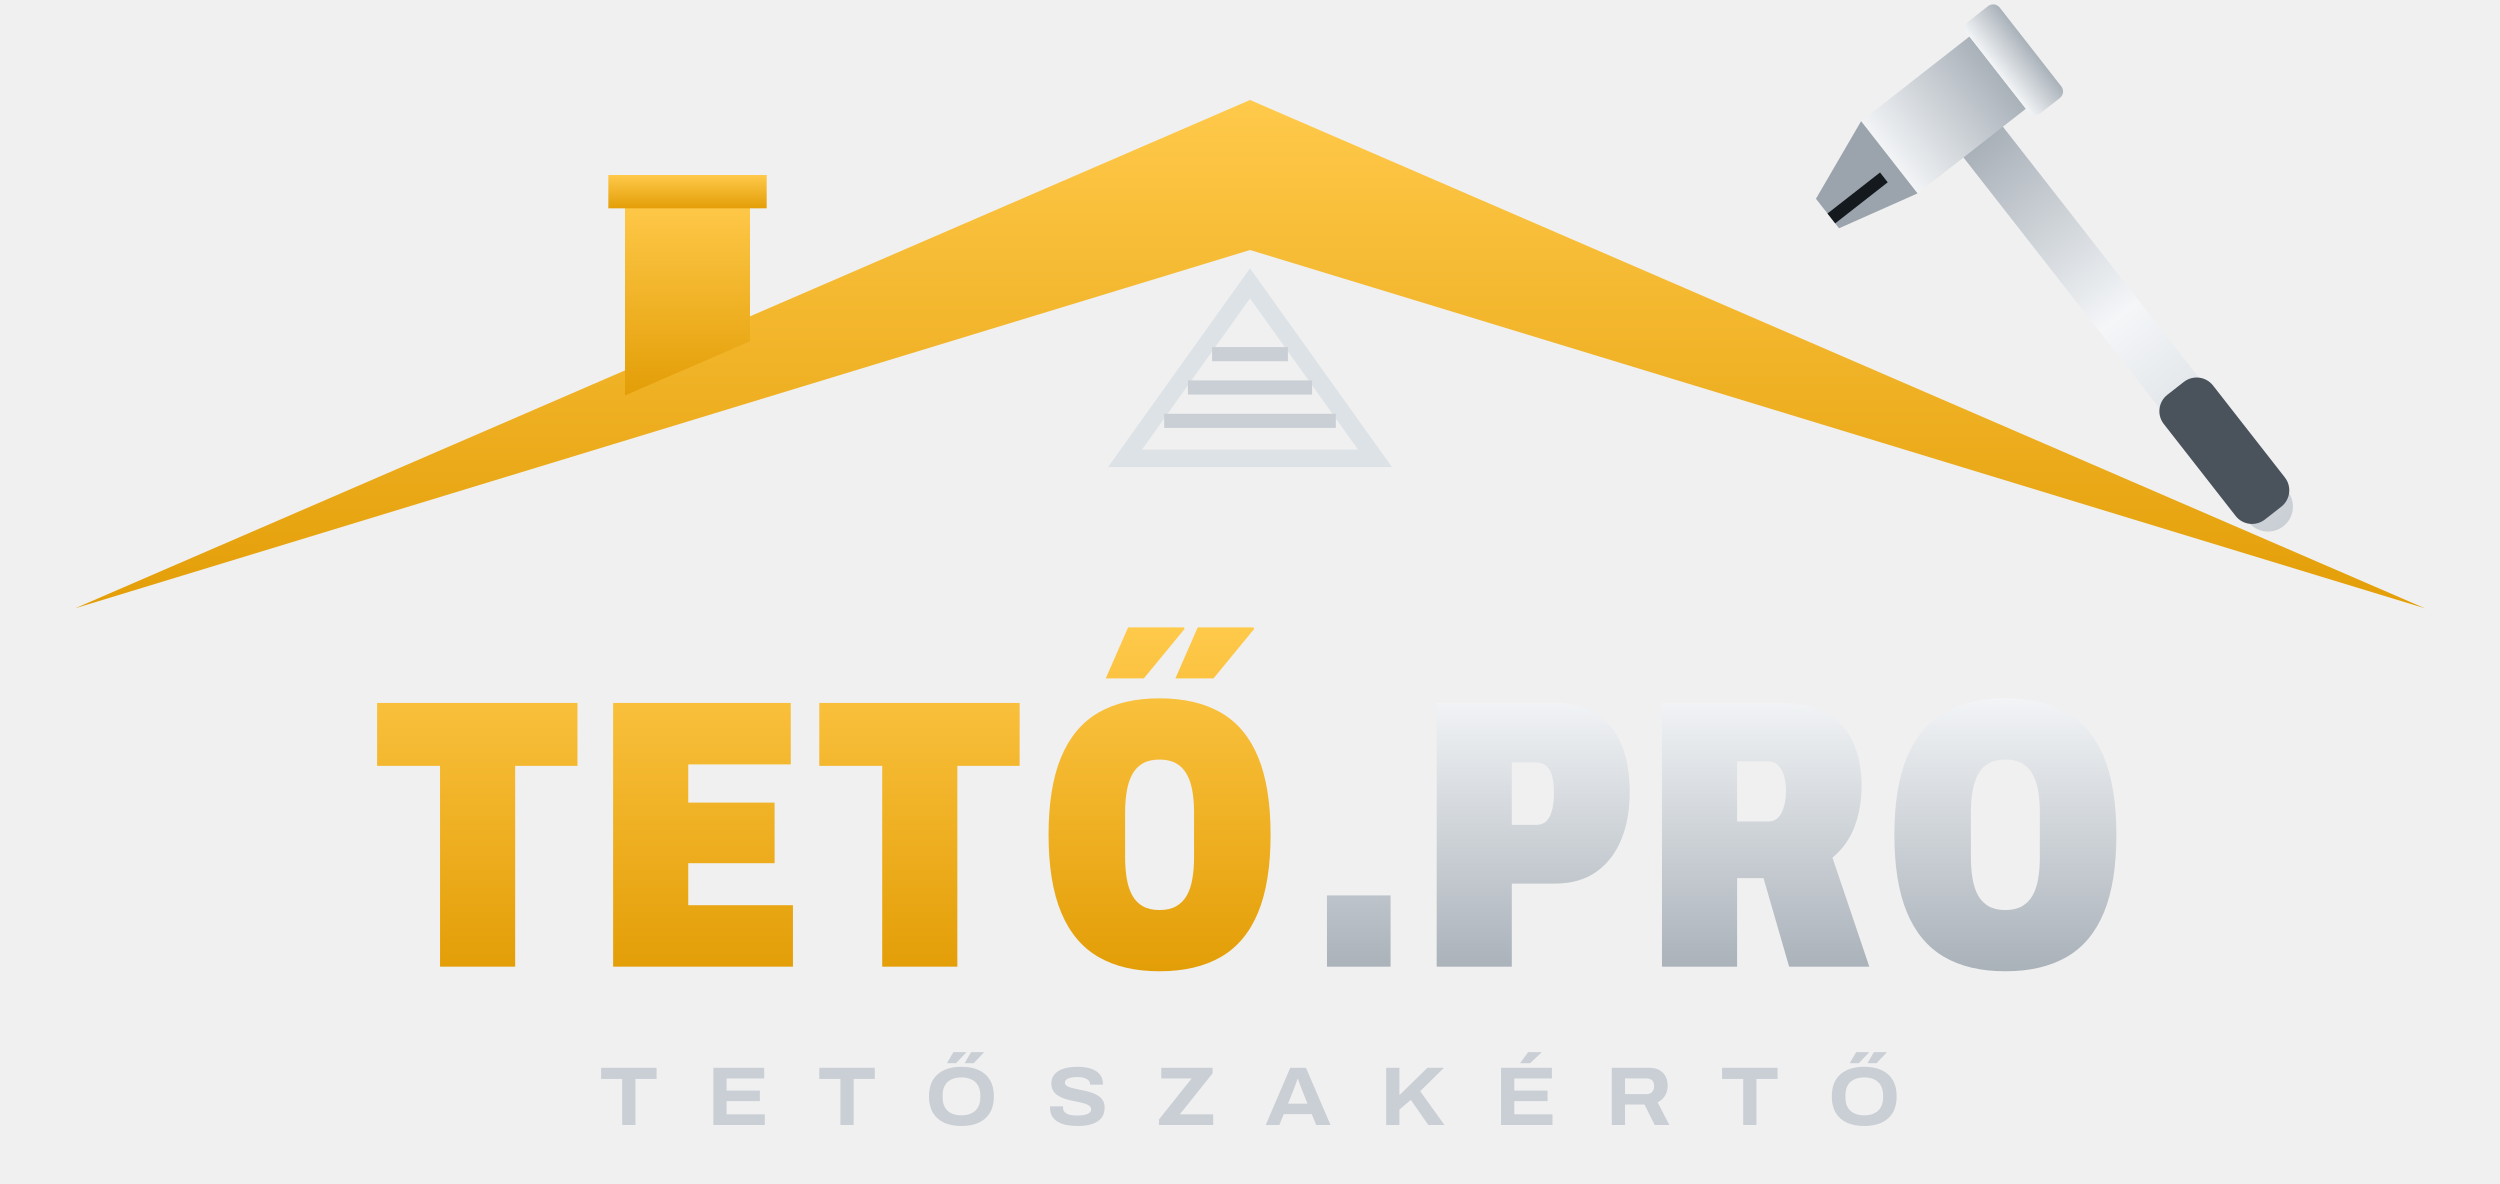
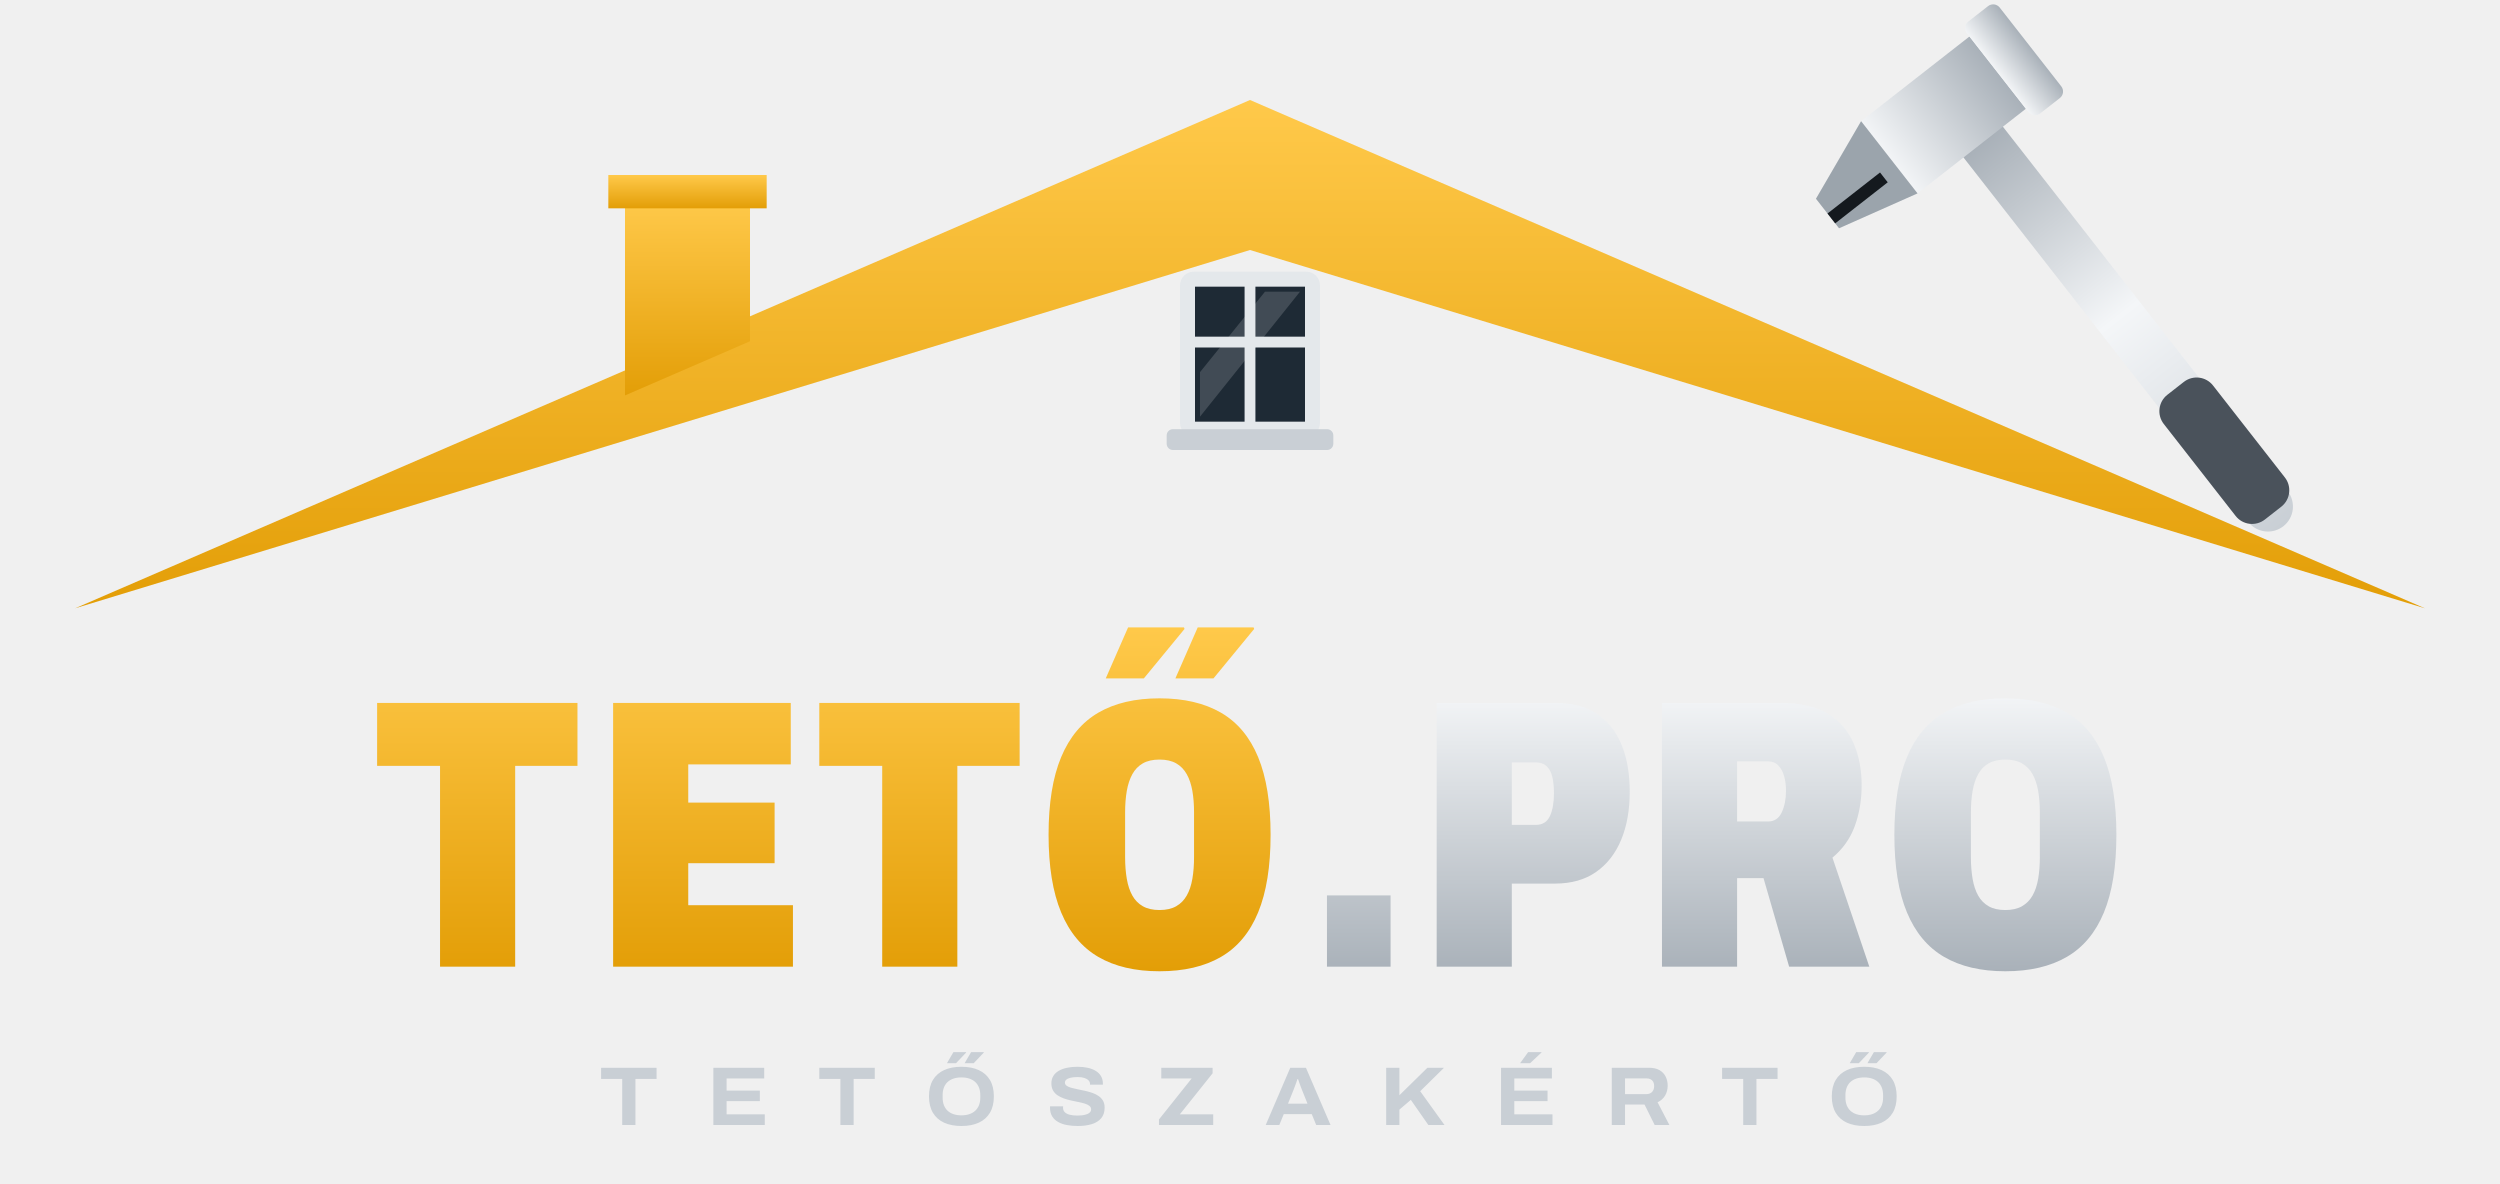
<svg xmlns="http://www.w3.org/2000/svg" viewBox="0 30 600 284" role="img" aria-label="Tető.pro – Tetőszakértő">
  <defs>
    <linearGradient id="am" x1="0" y1="0" x2="0" y2="1">
      <stop offset="0" stop-color="#FFC94A" />
      <stop offset="1" stop-color="#E39E07" />
    </linearGradient>
    <linearGradient id="ac" x1="0" y1="0" x2="0" y2="1">
      <stop offset="0" stop-color="#F2F4F6" />
      <stop offset="1" stop-color="#A9B1B9" />
    </linearGradient>
    <linearGradient id="nyel" x1="0" y1="0" x2="1" y2="0">
      <stop offset="0" stop-color="#C9CFD5" />
      <stop offset=".5" stop-color="#F4F6F8" />
      <stop offset="1" stop-color="#9AA3AC" />
    </linearGradient>
  </defs>
  <path d="M18 176 L300 54 L582 176 L300 90 Z" fill="url(#am)" />
  <path d="M150 124.9 V78 H180 V111.9 Z" fill="url(#am)" />
  <rect x="146" y="72" width="38" height="8" fill="url(#am)" />
-   <path d="M300 98 L330 140 H270 Z" fill="none" stroke="#DDE2E6" stroke-width="4.2" stroke-linejoin="miter" />
-   <path d="M290.9 115 H309.1" stroke="#C9CFD5" stroke-width="3.4" />
-   <path d="M285.1 123 H314.9" stroke="#C9CFD5" stroke-width="3.4" />
-   <path d="M279.4 131 H320.6" stroke="#C9CFD5" stroke-width="3.4" />
+   <rect x="285.0" y="97" width="30" height="36" rx="1.5" fill="#1E2A35" />
+   <path d="M288.0 119.32 L303.6 100 H312.0 L288.0 130 Z" fill="#FFFFFF" opacity=".16" />
+   <rect x="285.0" y="97" width="30" height="36" rx="1.5" fill="none" stroke="#E4E8EB" stroke-width="3.6" />
+   <path d="M300 97 V133 M285.0 112.1 H315.0" stroke="#E4E8EB" stroke-width="2.6" />
+   <rect x="280.0" y="133" width="40" height="5" rx="1.5" fill="#C9CFD5" />
  <g transform="translate(548 156.3) rotate(-128)">
    <rect x="0" y="-6" width="128" height="12" rx="6" fill="url(#nyel)" />
    <rect x="4" y="-7.5" width="38" height="15" rx="5" fill="#4A525B" />
    <path d="M117 -20 H139 V13 H117 Z" fill="url(#ac)" />
    <rect x="114" y="13" width="28" height="10" rx="2" fill="url(#ac)" />
    <path d="M117 -20 L122 -40 L131 -40 L139 -20 Z" fill="#9BA4AC" />
    <path d="M125 -40 V-24" stroke="#14191E" stroke-width="3" />
  </g>
  <path d="M105.61 262.0V213.807H90.508V198.704H138.592V213.807H123.642V262.0Z M147.149 262.0V198.704H189.783V213.46H165.181V222.624H185.905V237.16H165.181V247.244H190.306V262.0Z M211.73 262.0V213.807H196.628V198.704H244.712V213.807H229.762V262.0Z M278.283 263.104Q269.516 263.104 263.605 259.666Q257.694 256.228 254.675 248.975Q251.656 241.721 251.656 230.352Q251.656 218.951 254.675 211.714Q257.694 204.476 263.605 201.038Q269.516 197.6 278.283 197.6Q287.081 197.6 293.022 201.038Q298.963 204.476 301.952 211.714Q304.941 218.951 304.941 230.352Q304.941 241.721 301.952 248.975Q298.963 256.228 293.022 259.666Q287.081 263.104 278.283 263.104ZM278.283 248.408Q280.687 248.408 282.279 247.502Q283.871 246.595 284.816 244.935Q285.761 243.276 286.166 240.925Q286.57 238.574 286.57 235.717V224.987Q286.57 222.13 286.166 219.81Q285.761 217.489 284.816 215.799Q283.871 214.109 282.279 213.202Q280.687 212.296 278.283 212.296Q275.879 212.296 274.287 213.202Q272.695 214.109 271.765 215.799Q270.836 217.489 270.431 219.81Q270.027 222.13 270.027 224.987V235.717Q270.027 238.574 270.431 240.925Q270.836 243.276 271.765 244.935Q272.695 246.595 274.287 247.502Q275.879 248.408 278.283 248.408ZM282.094 192.816 287.451 180.58H300.874L300.997 180.948L291.235 192.816ZM265.381 192.816 270.739 180.58H284.161L284.285 180.948L274.523 192.816Z" fill="url(#am)" />
  <path d="M318.473 262.0V244.903H333.74V262.0Z M344.802 262.0V198.704H373.378Q379.358 198.704 383.306 201.357Q387.255 204.011 389.196 208.795Q391.136 213.579 391.136 219.987Q391.136 226.58 389.089 231.531Q387.042 236.482 383.063 239.271Q379.084 242.06 373.196 242.06H362.834V262.0ZM362.834 227.975H368.567Q371 227.975 371.975 225.865Q372.949 223.755 372.949 220.414Q372.949 218.145 372.562 216.477Q372.174 214.809 371.202 213.891Q370.23 212.974 368.567 212.974H362.834Z M398.874 262.0V198.704H427.51Q434.594 198.704 438.818 201.374Q443.041 204.045 444.919 208.524Q446.796 213.003 446.796 218.399Q446.796 223.745 445.155 228.241Q443.513 232.737 439.787 235.831L448.636 262.0H429.391L423.242 240.748H416.906V262.0ZM416.906 227.156H424.327Q426.598 227.156 427.618 224.968Q428.638 222.779 428.638 219.772Q428.638 217.779 428.175 216.217Q427.711 214.654 426.786 213.689Q425.862 212.724 424.327 212.724H416.906Z M481.275 263.104Q472.508 263.104 466.597 259.666Q460.686 256.228 457.667 248.975Q454.648 241.721 454.648 230.352Q454.648 218.951 457.667 211.714Q460.686 204.476 466.597 201.038Q472.508 197.6 481.275 197.6Q490.073 197.6 496.014 201.038Q501.955 204.476 504.944 211.714Q507.933 218.951 507.933 230.352Q507.933 241.721 504.944 248.975Q501.955 256.228 496.014 259.666Q490.073 263.104 481.275 263.104ZM481.275 248.408Q483.679 248.408 485.271 247.502Q486.863 246.595 487.808 244.935Q488.753 243.276 489.158 240.925Q489.562 238.574 489.562 235.717V224.987Q489.562 222.13 489.158 219.81Q488.753 217.489 487.808 215.799Q486.863 214.109 485.271 213.202Q483.679 212.296 481.275 212.296Q478.871 212.296 477.279 213.202Q475.687 214.109 474.757 215.799Q473.828 217.489 473.423 219.81Q473.019 222.13 473.019 224.987V235.717Q473.019 238.574 473.423 240.925Q473.828 243.276 474.757 244.935Q475.687 246.595 477.279 247.502Q478.871 248.408 481.275 248.408Z" fill="url(#ac)" />
  <path d="M149.329 300.0V288.944H144.266V286.265H157.579V288.944H152.508V300.0Z M171.203 300.0V286.265H183.409V288.83H174.383V291.741H182.363V294.272H174.383V297.435H183.548V300.0Z M201.697 300.0V288.944H196.634V286.265H209.947V288.944H204.876V300.0Z M230.741 300.24Q228.328 300.24 226.58 299.439Q224.832 298.639 223.895 297.054Q222.958 295.468 222.958 293.129Q222.958 290.778 223.895 289.201Q224.832 287.624 226.58 286.825Q228.328 286.025 230.741 286.025Q233.167 286.025 234.91 286.825Q236.652 287.624 237.589 289.201Q238.526 290.778 238.526 293.129Q238.526 295.468 237.589 297.054Q236.652 298.639 234.91 299.439Q233.167 300.24 230.741 300.24ZM230.741 297.684Q231.793 297.684 232.627 297.404Q233.462 297.123 234.051 296.582Q234.641 296.04 234.955 295.242Q235.269 294.444 235.269 293.414V292.854Q235.269 291.814 234.955 291.016Q234.641 290.217 234.051 289.676Q233.462 289.135 232.627 288.858Q231.793 288.581 230.741 288.581Q229.689 288.581 228.854 288.858Q228.02 289.135 227.431 289.676Q226.843 290.217 226.537 291.016Q226.231 291.814 226.231 292.854V293.414Q226.231 294.444 226.537 295.242Q226.843 296.04 227.431 296.582Q228.02 297.123 228.854 297.404Q229.689 297.684 230.741 297.684ZM231.513 285.16 233.062 282.51H236.105L236.119 282.606L233.695 285.16ZM227.271 285.16 228.818 282.51H231.862L231.877 282.606L229.453 285.16Z M258.66 300.24Q257.296 300.24 256.088 300.017Q254.879 299.795 253.962 299.282Q253.045 298.769 252.524 297.924Q252.003 297.08 252.003 295.841Q252.003 295.763 252.008 295.673Q252.012 295.583 252.023 295.525H255.157Q255.146 295.586 255.138 295.687Q255.131 295.789 255.131 295.883Q255.131 296.517 255.549 296.93Q255.968 297.342 256.748 297.54Q257.529 297.737 258.574 297.737Q259.129 297.737 259.624 297.682Q260.119 297.627 260.529 297.514Q260.938 297.401 261.24 297.225Q261.541 297.048 261.703 296.804Q261.866 296.561 261.866 296.251Q261.866 295.735 261.466 295.413Q261.066 295.092 260.387 294.877Q259.707 294.661 258.856 294.492Q258.005 294.323 257.099 294.127Q256.193 293.932 255.342 293.631Q254.491 293.331 253.812 292.875Q253.132 292.42 252.733 291.716Q252.333 291.013 252.333 290.012Q252.333 289 252.789 288.247Q253.246 287.495 254.087 287.002Q254.929 286.508 256.075 286.267Q257.221 286.025 258.599 286.025Q259.951 286.025 261.068 286.273Q262.186 286.522 262.997 287.026Q263.809 287.53 264.249 288.285Q264.689 289.041 264.692 290.055V290.32H261.598V290.128Q261.598 289.636 261.237 289.273Q260.877 288.91 260.223 288.701Q259.569 288.493 258.684 288.493Q257.649 288.493 256.957 288.655Q256.266 288.817 255.922 289.115Q255.578 289.413 255.578 289.809Q255.578 290.269 255.977 290.565Q256.377 290.861 257.056 291.057Q257.736 291.254 258.587 291.418Q259.438 291.583 260.344 291.783Q261.25 291.982 262.101 292.271Q262.952 292.559 263.631 293.018Q264.311 293.477 264.71 294.159Q265.11 294.842 265.11 295.819Q265.11 297.412 264.281 298.388Q263.451 299.363 261.996 299.802Q260.54 300.24 258.66 300.24Z M278.153 300.0V298.671L285.996 288.83H278.706V286.265H291.023V287.597L283.165 297.435H291.171V300.0Z M303.769 300.0 309.664 286.265H313.425L319.329 300.0H315.888L314.818 297.385H308.106L307.037 300.0ZM309.117 294.883H313.8L312.482 291.595Q312.397 291.387 312.264 291.039Q312.131 290.691 311.992 290.298Q311.853 289.904 311.727 289.544Q311.601 289.185 311.529 288.977H311.398Q311.265 289.366 311.082 289.872Q310.9 290.377 310.727 290.843Q310.555 291.31 310.436 291.602Z M332.679 300.0V286.265H335.857V292.857L342.579 286.265H346.565L340.847 291.893L346.677 300.0H342.805L338.598 293.967L335.857 296.306V300.0Z M360.251 300.0V286.265H372.457V288.83H363.431V291.741H371.41V294.272H363.431V297.435H372.595V300.0ZM364.828 285.16 366.755 282.51H369.96L369.973 282.588L367.232 285.16Z M386.827 300.0V286.265H395.784Q397.289 286.265 398.274 286.83Q399.259 287.396 399.75 288.371Q400.242 289.346 400.242 290.582Q400.242 291.885 399.629 292.931Q399.016 293.977 397.818 294.546L400.654 300.0H397.118L394.691 295.095H390.005V300.0ZM390.005 292.586H395.132Q396.012 292.586 396.506 292.057Q396.999 291.529 396.999 290.638Q396.999 290.055 396.781 289.649Q396.563 289.242 396.147 289.026Q395.732 288.81 395.132 288.81H390.005Z M418.369 300.0V288.944H413.305V286.265H426.618V288.944H421.548V300.0Z M447.412 300.24Q444.999 300.24 443.251 299.439Q441.503 298.639 440.566 297.054Q439.63 295.468 439.63 293.129Q439.63 290.778 440.566 289.201Q441.503 287.624 443.251 286.825Q444.999 286.025 447.412 286.025Q449.839 286.025 451.582 286.825Q453.324 287.624 454.261 289.201Q455.198 290.778 455.198 293.129Q455.198 295.468 454.261 297.054Q453.324 298.639 451.582 299.439Q449.839 300.24 447.412 300.24ZM447.412 297.684Q448.465 297.684 449.299 297.404Q450.133 297.123 450.723 296.582Q451.313 296.04 451.627 295.242Q451.941 294.444 451.941 293.414V292.854Q451.941 291.814 451.627 291.016Q451.313 290.217 450.723 289.676Q450.133 289.135 449.299 288.858Q448.465 288.581 447.412 288.581Q446.36 288.581 445.526 288.858Q444.691 289.135 444.103 289.676Q443.514 290.217 443.208 291.016Q442.902 291.814 442.902 292.854V293.414Q442.902 294.444 443.208 295.242Q443.514 296.04 444.103 296.582Q444.691 297.123 445.526 297.404Q446.36 297.684 447.412 297.684ZM448.185 285.16 449.733 282.51H452.776L452.791 282.606L450.367 285.16ZM443.943 285.16 445.489 282.51H448.534L448.549 282.606L446.124 285.16Z" fill="#C9CFD5" />
  <path d="M88.876 293 H131.768 M468.232 293 H511.124" stroke="url(#am)" stroke-width="3" />
</svg>
